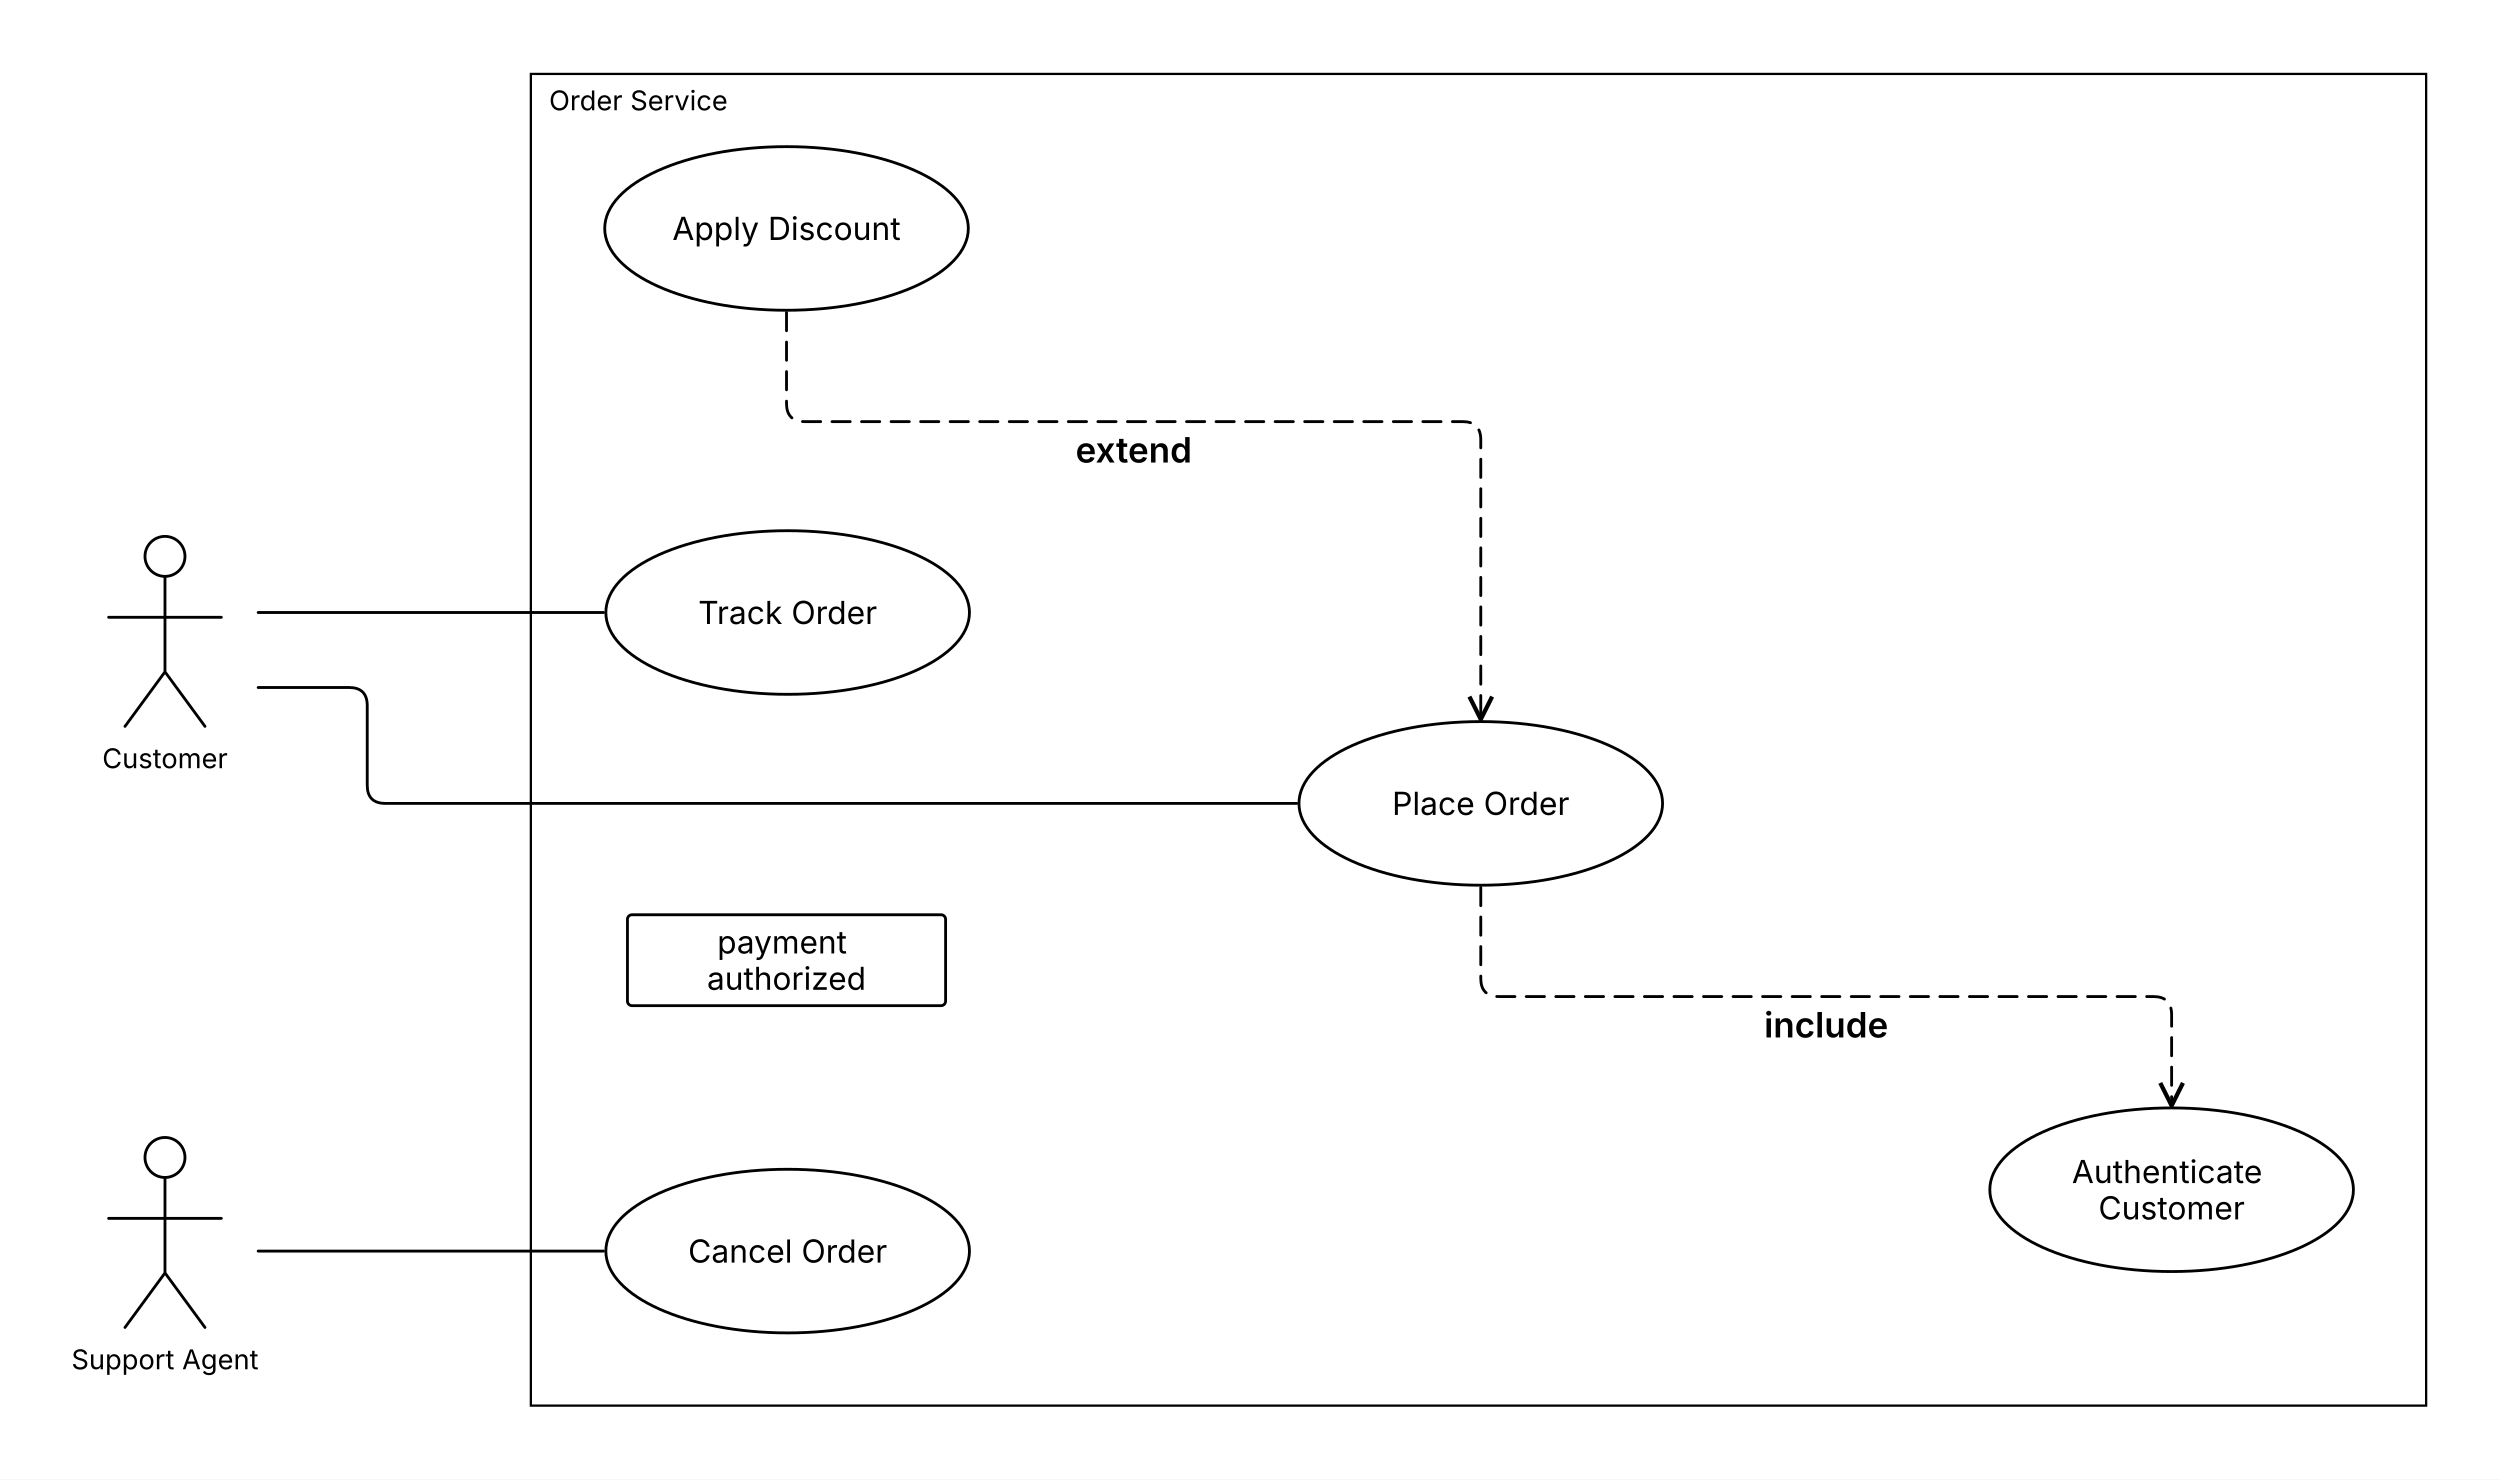
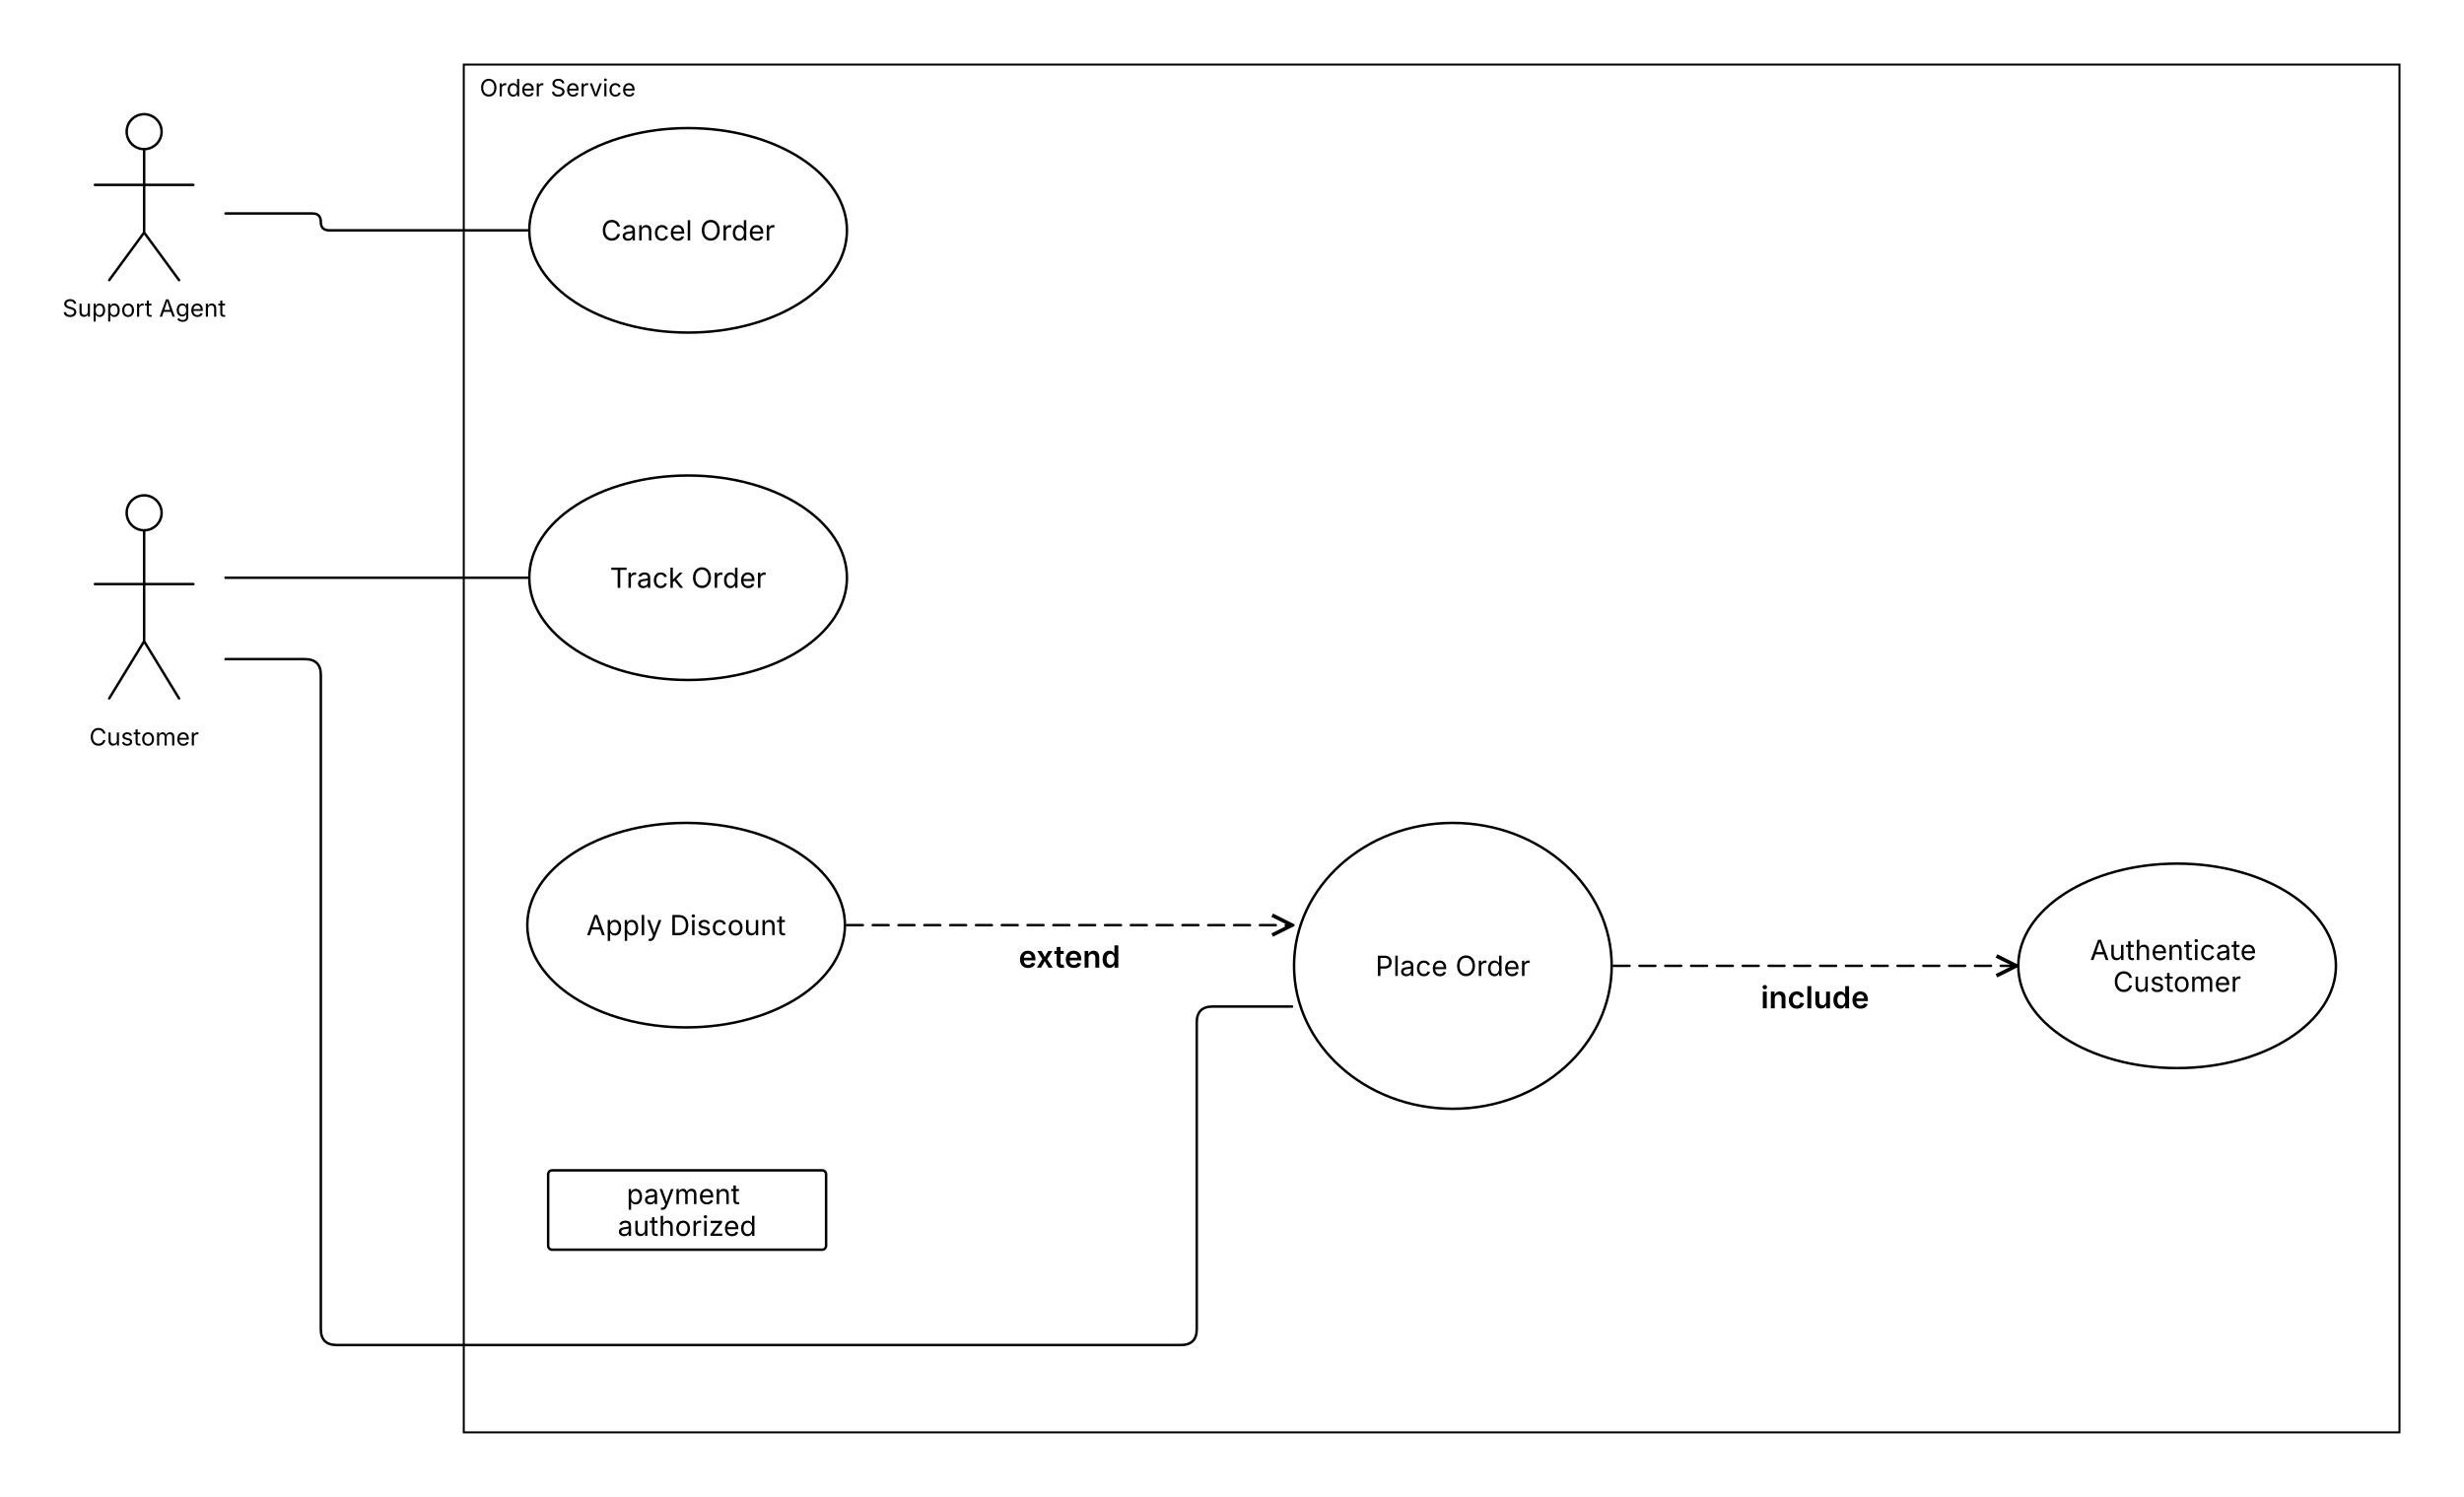
- <svg xmlns="http://www.w3.org/2000/svg" role="img" width="1100" height="651" viewBox="-20.6 -20.5 1100.1 651.0">
-   <rect x="-20.6" y="-20.5" width="1100.1" height="651.0" fill="#ffffff" />
+ <svg xmlns="http://www.w3.org/2000/svg" role="img" width="1241" height="754" viewBox="-20.6 -20.5 1241.1 754.0">
+   <rect x="-20.6" y="-20.5" width="1241.1" height="754.0" fill="#ffffff" />
  <g font-family="Inter, Arial, sans-serif" font-size="14">
    <g data-dediren-group-id="order-service-boundary" data-dediren-group-type="Class" data-dediren-group-source-id="order-service">
-       <rect x="213.0" y="12.0" width="834.0" height="586.0" rx="0" fill="#ffffff" stroke="#000000" stroke-width="1" />
+       <rect x="213.0" y="12.0" width="975.0" height="689.0" rx="0" fill="#ffffff" stroke="#000000" stroke-width="1" />
      <text x="221.0" y="28.0" fill="#000000" font-size="12">Order Service</text>
    </g>
    <g data-dediren-edge-id="customer-place-order">
-       <path d="M 93.0 282.0 L 133.0 282.0 Q 141.0 282.0 141.0 290.0 L 141.0 325.0 Q 141.0 333.0 149.0 333.0 L 550.0 333.0" fill="none" stroke="#000000" stroke-width="1.25" stroke-linecap="round" stroke-linejoin="round" />
+       <path d="M 93.0 311.5 L 133.0 311.5 Q 141.0 311.5 141.0 319.5 L 141.0 649.0 Q 141.0 657.0 149.0 657.0 L 574.2 657.0 Q 582.2 657.0 582.2 649.0 L 582.2 494.5 Q 582.2 486.5 590.2 486.5 L 630.2 486.5" fill="none" stroke="#000000" stroke-width="1.25" stroke-linecap="round" stroke-linejoin="round" />
    </g>
    <g data-dediren-edge-id="customer-track-order">
-       <path d="M 93.0 249.0 L 245.0 249.0" fill="none" stroke="#000000" stroke-width="1.25" stroke-linecap="round" stroke-linejoin="round" />
+       <path d="M 93.0 270.5 L 245.0 270.5" fill="none" stroke="#000000" stroke-width="1.25" stroke-linecap="round" stroke-linejoin="round" />
    </g>
    <g data-dediren-edge-id="support-cancel-order">
-       <path d="M 93.0 530.0 L 245.0 530.0" fill="none" stroke="#000000" stroke-width="1.25" stroke-linecap="round" stroke-linejoin="round" />
+       <path d="M 93.0 87.0 L 136.8 87.0 Q 141.0 87.0 141.0 91.3 L 141.0 91.3 Q 141.0 95.5 145.3 95.5 L 245.0 95.5" fill="none" stroke="#000000" stroke-width="1.25" stroke-linecap="round" stroke-linejoin="round" />
    </g>
    <g data-dediren-edge-id="include-authentication">
      <marker id="marker-end-include-authentication" data-dediren-edge-marker-end="open_arrow" markerWidth="10" markerHeight="10" refX="9" refY="5" orient="auto">
        <path d="M 1 1 L 9 5 L 1 9" fill="none" stroke="#000000" stroke-width="1.5" />
      </marker>
-       <path d="M 631.0 370.0 L 631.0 410.0 Q 631.0 418.0 639.0 418.0 L 927.0 418.0 Q 935.0 418.0 935.0 426.0 L 935.0 466.0" fill="none" stroke="#000000" stroke-width="1.25" stroke-linecap="round" stroke-linejoin="round" stroke-dasharray="8 5" marker-end="url(#marker-end-include-authentication)" />
-       <text x="783.0" y="436.0" text-anchor="middle" fill="none" font-size="15.4" font-weight="600" stroke="#ffffff" stroke-width="2">include</text>
-       <text x="783.0" y="436.0" text-anchor="middle" fill="#000000" font-size="15.4" font-weight="600">include</text>
+       <path d="M 792.2 466.0 L 995.0 466.0" fill="none" stroke="#000000" stroke-width="1.25" stroke-linecap="round" stroke-linejoin="round" stroke-dasharray="8 5" marker-end="url(#marker-end-include-authentication)" />
+       <text x="893.6" y="487.4" text-anchor="middle" fill="none" font-size="15.4" font-weight="600" stroke="#ffffff" stroke-width="2">include</text>
+       <text x="893.6" y="487.4" text-anchor="middle" fill="#000000" font-size="15.4" font-weight="600">include</text>
    </g>
    <g data-dediren-edge-id="extend-discount">
      <marker id="marker-end-extend-discount" data-dediren-edge-marker-end="open_arrow" markerWidth="10" markerHeight="10" refX="9" refY="5" orient="auto">
        <path d="M 1 1 L 9 5 L 1 9" fill="none" stroke="#000000" stroke-width="1.5" />
      </marker>
-       <path d="M 325.5 117.0 L 325.5 157.0 Q 325.5 165.0 333.5 165.0 L 623.0 165.0 Q 631.0 165.0 631.0 173.0 L 631.0 296.0" fill="none" stroke="#000000" stroke-width="1.25" stroke-linecap="round" stroke-linejoin="round" stroke-dasharray="8 5" marker-end="url(#marker-end-extend-discount)" />
-       <text x="478.3" y="183.0" text-anchor="middle" fill="none" font-size="15.4" font-weight="600" stroke="#ffffff" stroke-width="2">extend</text>
-       <text x="478.3" y="183.0" text-anchor="middle" fill="#000000" font-size="15.4" font-weight="600">extend</text>
+       <path d="M 406.0 445.5 L 630.2 445.5" fill="none" stroke="#000000" stroke-width="1.25" stroke-linecap="round" stroke-linejoin="round" stroke-dasharray="8 5" marker-end="url(#marker-end-extend-discount)" />
+       <text x="518.1" y="466.9" text-anchor="middle" fill="none" font-size="15.4" font-weight="600" stroke="#ffffff" stroke-width="2">extend</text>
+       <text x="518.1" y="466.9" text-anchor="middle" fill="#000000" font-size="15.4" font-weight="600">extend</text>
    </g>
    <g data-dediren-node-id="customer">
      <g data-dediren-node-shape="uml_actor">
-         <circle cx="52.0" cy="224.3" r="8.8" fill="#ffffff" stroke="#000000" stroke-width="1.25" />
-         <path d="M 52.0 233.1 L 52.0 275.1 M 27.2 251.1 L 76.8 251.1 M 52.0 275.1 L 34.4 299.1 M 52.0 275.1 L 69.6 299.1" fill="none" stroke="#000000" stroke-width="1.25" stroke-linecap="round" />
+         <circle cx="52.0" cy="237.8" r="8.8" fill="#ffffff" stroke="#000000" stroke-width="1.25" />
+         <path d="M 52.0 246.6 L 52.0 302.5 M 27.2 273.7 L 76.8 273.7 M 52.0 302.5 L 34.4 331.3 M 52.0 302.5 L 69.6 331.3" fill="none" stroke="#000000" stroke-width="1.25" stroke-linecap="round" />
      </g>
      <g data-dediren-node-decorator="uml_actor">
-         <text x="52.0" y="317.5" text-anchor="middle" fill="#000000" font-size="12">Customer</text>
+         <text x="52.0" y="355.0" text-anchor="middle" fill="#000000" font-size="12">Customer</text>
      </g>
    </g>
    <g data-dediren-node-id="support-agent">
      <g data-dediren-node-shape="uml_actor">
-         <circle cx="52.0" cy="488.8" r="8.8" fill="#ffffff" stroke="#000000" stroke-width="1.25" />
-         <path d="M 52.0 497.6 L 52.0 539.6 M 27.2 515.6 L 76.8 515.6 M 52.0 539.6 L 34.4 563.6 M 52.0 539.6 L 69.6 563.6" fill="none" stroke="#000000" stroke-width="1.25" stroke-linecap="round" />
+         <circle cx="52.0" cy="45.8" r="8.8" fill="#ffffff" stroke="#000000" stroke-width="1.25" />
+         <path d="M 52.0 54.6 L 52.0 96.6 M 27.2 72.6 L 76.8 72.6 M 52.0 96.6 L 34.4 120.6 M 52.0 96.6 L 69.6 120.6" fill="none" stroke="#000000" stroke-width="1.25" stroke-linecap="round" />
      </g>
      <g data-dediren-node-decorator="uml_actor">
-         <text x="52.0" y="582.0" text-anchor="middle" fill="#000000" font-size="12">Support Agent</text>
+         <text x="52.0" y="139.0" text-anchor="middle" fill="#000000" font-size="12">Support Agent</text>
      </g>
    </g>
    <g data-dediren-node-id="place-order">
-       <ellipse data-dediren-node-shape="uml_use_case" cx="631.0" cy="333.0" rx="80.0" ry="36.0" fill="#ffffff" stroke="#000000" stroke-width="1.25" />
+       <ellipse data-dediren-node-shape="uml_use_case" cx="711.2" cy="466.0" rx="80.0" ry="72.0" fill="#ffffff" stroke="#000000" stroke-width="1.25" />
      <g data-dediren-node-decorator="uml_use_case" />
-       <text x="631.0" y="333.0" text-anchor="middle" dominant-baseline="middle" fill="#000000" font-size="14.0" textLength="74.6" lengthAdjust="spacing">Place Order</text>
+       <text x="711.2" y="466.0" text-anchor="middle" dominant-baseline="middle" fill="#000000" font-size="14.0" textLength="74.6" lengthAdjust="spacing">Place Order</text>
    </g>
    <g data-dediren-node-id="track-order">
-       <ellipse data-dediren-node-shape="uml_use_case" cx="326.0" cy="249.0" rx="80.0" ry="36.0" fill="#ffffff" stroke="#000000" stroke-width="1.25" />
+       <ellipse data-dediren-node-shape="uml_use_case" cx="326.0" cy="270.5" rx="80.0" ry="51.5" fill="#ffffff" stroke="#000000" stroke-width="1.25" />
      <g data-dediren-node-decorator="uml_use_case" />
-       <text x="326.0" y="249.0" text-anchor="middle" dominant-baseline="middle" fill="#000000" font-size="14.0" textLength="74.6" lengthAdjust="spacing">Track Order</text>
+       <text x="326.0" y="270.5" text-anchor="middle" dominant-baseline="middle" fill="#000000" font-size="14.0" textLength="74.6" lengthAdjust="spacing">Track Order</text>
    </g>
    <g data-dediren-node-id="authenticate-customer">
-       <ellipse data-dediren-node-shape="uml_use_case" cx="935.0" cy="503.0" rx="80.0" ry="36.0" fill="#ffffff" stroke="#000000" stroke-width="1.25" />
+       <ellipse data-dediren-node-shape="uml_use_case" cx="1076.0" cy="466.0" rx="80.0" ry="51.5" fill="#ffffff" stroke="#000000" stroke-width="1.25" />
      <g data-dediren-node-decorator="uml_use_case" />
-       <text x="935.0" y="495.0" text-anchor="middle" dominant-baseline="middle" fill="#000000" font-size="14.0">
-         <tspan x="935.0" dy="0" textLength="77.8" lengthAdjust="spacing">Authenticate</tspan>
-         <tspan x="935.0" dy="16.0" textLength="60.6" lengthAdjust="spacing">Customer</tspan>
+       <text x="1076.0" y="458.0" text-anchor="middle" dominant-baseline="middle" fill="#000000" font-size="14.0">
+         <tspan x="1076.0" dy="0" textLength="77.8" lengthAdjust="spacing">Authenticate</tspan>
+         <tspan x="1076.0" dy="16.0" textLength="60.6" lengthAdjust="spacing">Customer</tspan>
      </text>
    </g>
    <g data-dediren-node-id="apply-discount">
-       <ellipse data-dediren-node-shape="uml_use_case" cx="325.5" cy="80.0" rx="80.0" ry="36.0" fill="#ffffff" stroke="#000000" stroke-width="1.25" />
+       <ellipse data-dediren-node-shape="uml_use_case" cx="325.0" cy="445.5" rx="80.0" ry="51.5" fill="#ffffff" stroke="#000000" stroke-width="1.25" />
      <g data-dediren-node-decorator="uml_use_case" />
-       <text x="325.5" y="80.0" text-anchor="middle" dominant-baseline="middle" fill="#000000" font-size="14.0" textLength="93.3" lengthAdjust="spacing">Apply Discount</text>
+       <text x="325.0" y="445.5" text-anchor="middle" dominant-baseline="middle" fill="#000000" font-size="14.0" textLength="93.3" lengthAdjust="spacing">Apply Discount</text>
    </g>
    <g data-dediren-node-id="cancel-order">
-       <ellipse data-dediren-node-shape="uml_use_case" cx="326.0" cy="530.0" rx="80.0" ry="36.0" fill="#ffffff" stroke="#000000" stroke-width="1.25" />
+       <ellipse data-dediren-node-shape="uml_use_case" cx="326.0" cy="95.5" rx="80.0" ry="51.5" fill="#ffffff" stroke="#000000" stroke-width="1.25" />
      <g data-dediren-node-decorator="uml_use_case" />
-       <text x="326.0" y="530.0" text-anchor="middle" dominant-baseline="middle" fill="#000000" font-size="14.0" textLength="83.2" lengthAdjust="spacing">Cancel Order</text>
+       <text x="326.0" y="95.5" text-anchor="middle" dominant-baseline="middle" fill="#000000" font-size="14.0" textLength="83.2" lengthAdjust="spacing">Cancel Order</text>
    </g>
    <g data-dediren-node-id="payment-extension">
-       <rect data-dediren-node-shape="uml_extension_point" x="255.5" y="382.0" width="140.0" height="40.0" rx="2" fill="#ffffff" stroke="#000000" stroke-width="1.25" />
+       <rect data-dediren-node-shape="uml_extension_point" x="255.5" y="569.0" width="140.0" height="40.0" rx="2" fill="#ffffff" stroke="#000000" stroke-width="1.25" />
      <g data-dediren-node-decorator="uml_extension_point" />
-       <text x="325.5" y="394.0" text-anchor="middle" dominant-baseline="middle" fill="#000000" font-size="13.9">
+       <text x="325.5" y="581.0" text-anchor="middle" dominant-baseline="middle" fill="#000000" font-size="13.9">
        <tspan x="325.5" dy="0" textLength="53.3" lengthAdjust="spacing">payment</tspan>
        <tspan x="325.5" dy="16.0" textLength="64.9" lengthAdjust="spacing">authorized</tspan>
      </text>
    </g>
  </g>
</svg>
